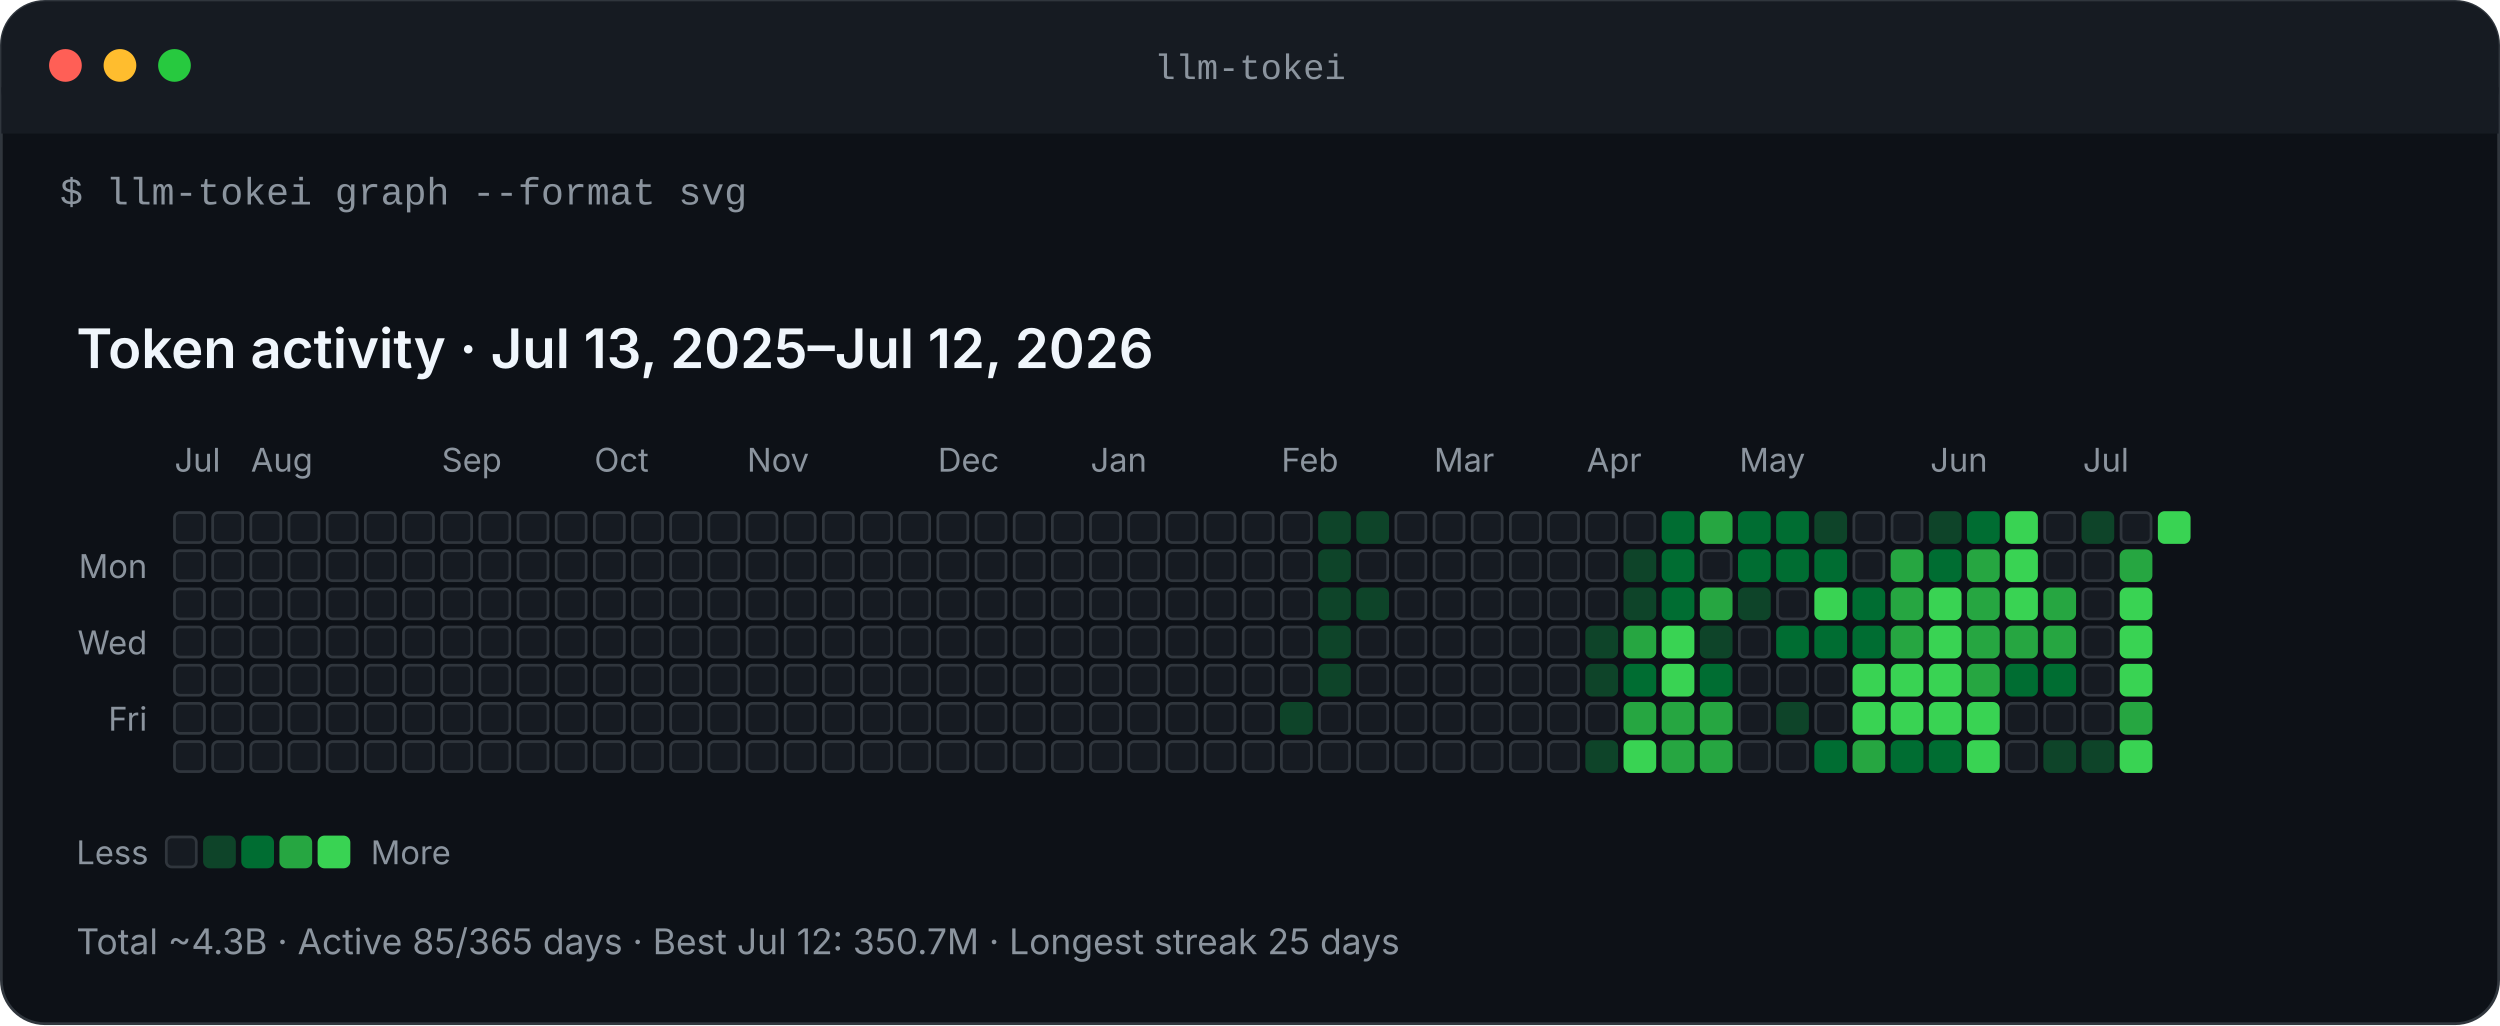
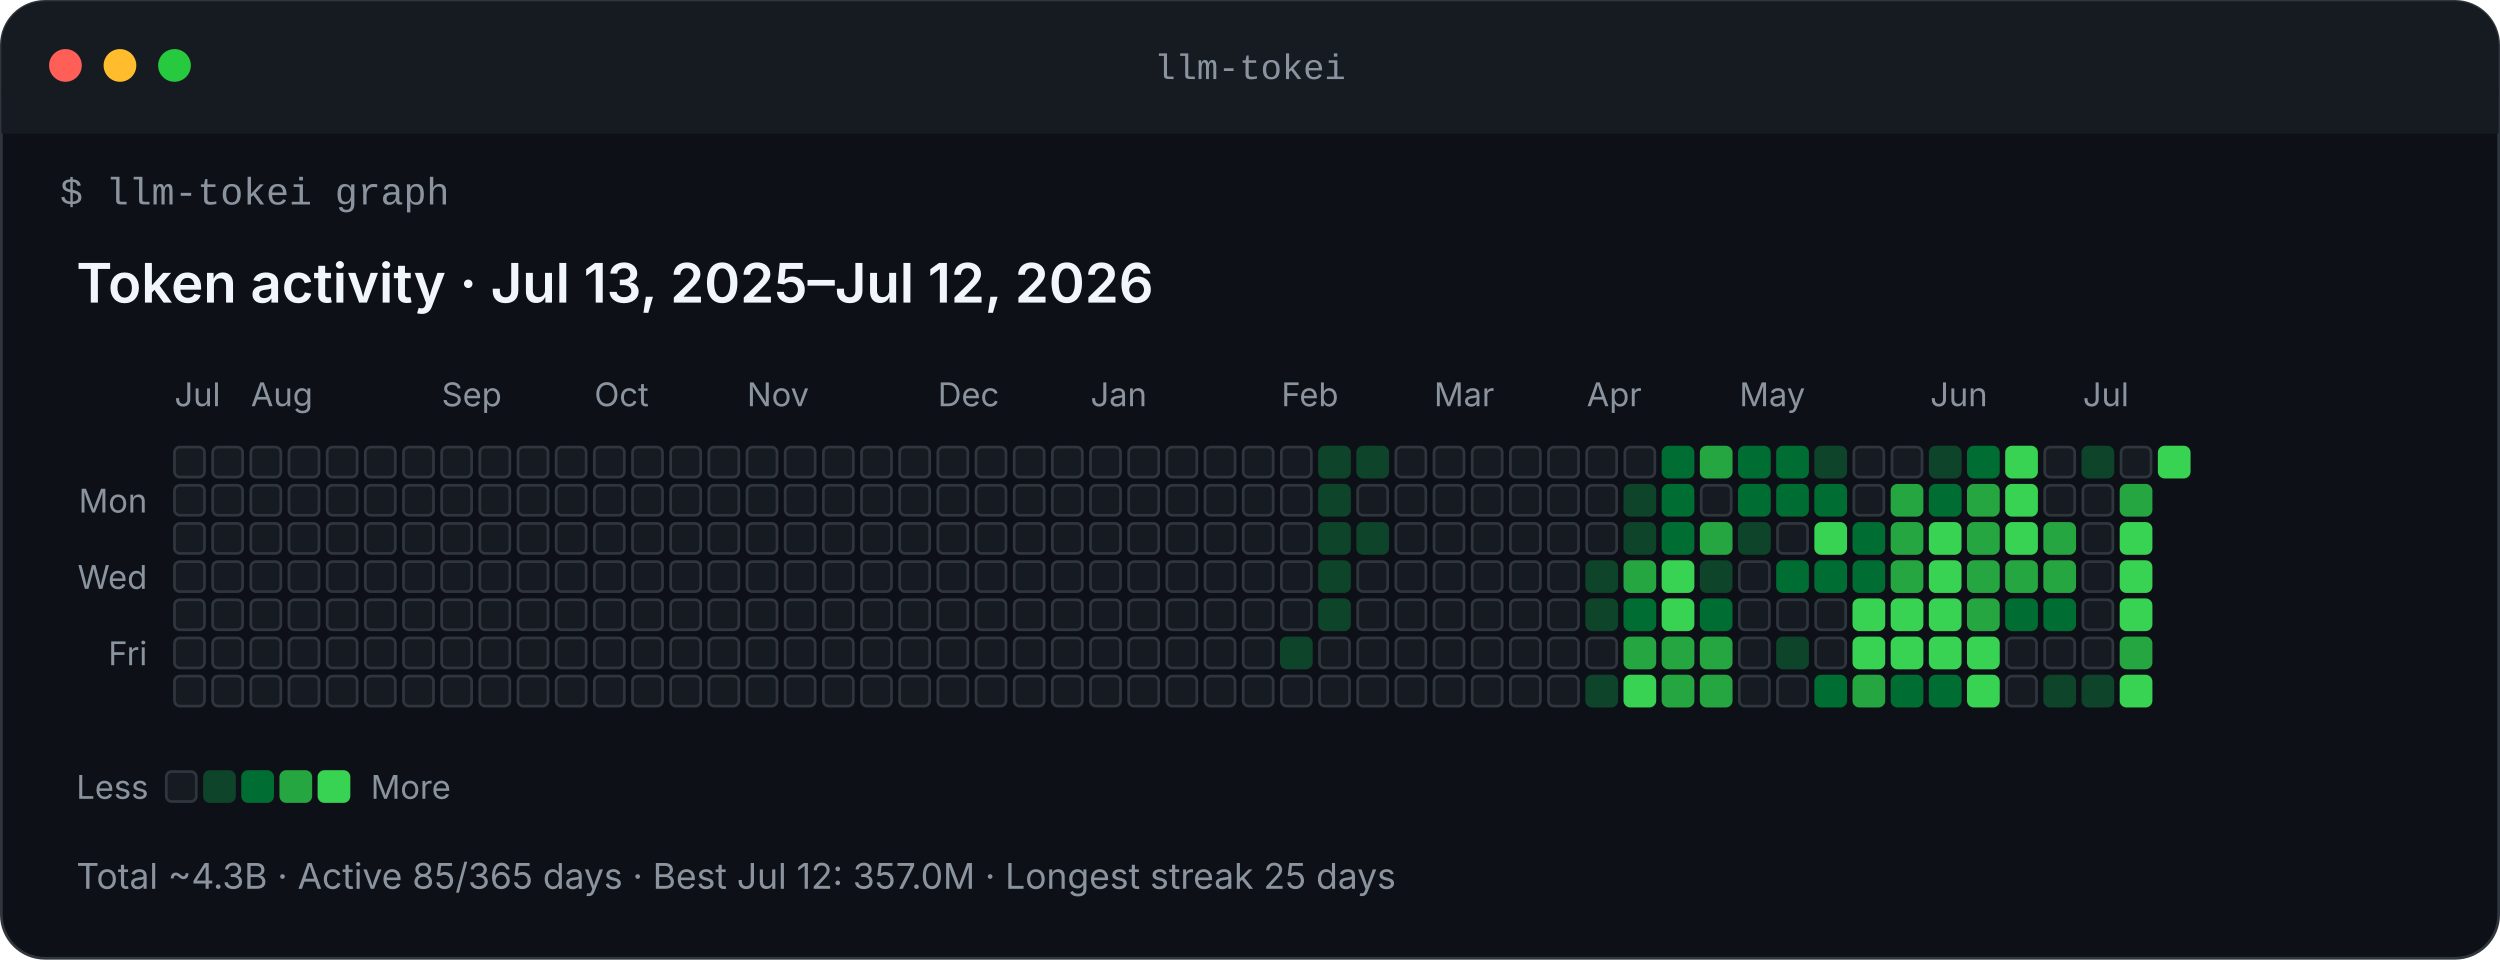
- <svg xmlns="http://www.w3.org/2000/svg" width="917" height="376" viewBox="0 0 917 376" role="img" aria-labelledby="title desc" data-chart="heatmap" data-resolution="day">
-   <rect x="0.5" y="0.5" width="916" height="375" rx="16" fill="#0d1117" stroke="#30363d" />
+ <svg xmlns="http://www.w3.org/2000/svg" width="917" height="352" viewBox="0 0 917 352" role="img" aria-labelledby="title desc" data-chart="heatmap" data-resolution="day">
+   <rect x="0.5" y="0.5" width="916" height="351" rx="16" fill="#0d1117" stroke="#30363d" />
  <rect x="0.5" y="0.5" width="916" height="48" rx="16" fill="#161b22" />
  <rect x="0.5" y="32" width="916" height="17" fill="#161b22" />
  <circle cx="24" cy="24" r="6" fill="#ff5f56" />
  <circle cx="44" cy="24" r="6" fill="#ffbd2e" />
  <circle cx="64" cy="24" r="6" fill="#27c93f" />
  <text x="458.5" y="29.0" fill="#8b949e" font-family="ui-monospace, SFMono-Regular, Menlo, Consolas, 'Liberation Mono', monospace" font-size="13" text-anchor="middle">llm-tokei</text>
-   <text x="22.0" y="75.0" fill="#8b949e" font-family="ui-monospace, SFMono-Regular, Menlo, Consolas, 'Liberation Mono', monospace" font-size="14" text-anchor="start">$ llm-tokei graph --format svg</text>
-   <g transform="translate(0 96)">
+   <text x="22.0" y="75.0" fill="#8b949e" font-family="ui-monospace, SFMono-Regular, Menlo, Consolas, 'Liberation Mono', monospace" font-size="14" text-anchor="start">$ llm-tokei graph</text>
+   <g transform="translate(0 72)">
    <text x="28.0" y="39.0" fill="#f0f6fc" font-family="-apple-system, BlinkMacSystemFont, 'Segoe UI', sans-serif" font-size="20" text-anchor="start" font-weight="600">Token activity · Jul 13, 2025–Jul 12, 2026</text>
    <text x="64.0" y="77.0" fill="#8b949e" font-family="-apple-system, BlinkMacSystemFont, 'Segoe UI', sans-serif" font-size="12" text-anchor="start">Jul</text>
    <text x="92.0" y="77.0" fill="#8b949e" font-family="-apple-system, BlinkMacSystemFont, 'Segoe UI', sans-serif" font-size="12" text-anchor="start">Aug</text>
    <text x="162.0" y="77.0" fill="#8b949e" font-family="-apple-system, BlinkMacSystemFont, 'Segoe UI', sans-serif" font-size="12" text-anchor="start">Sep</text>
    <text x="218.0" y="77.0" fill="#8b949e" font-family="-apple-system, BlinkMacSystemFont, 'Segoe UI', sans-serif" font-size="12" text-anchor="start">Oct</text>
    <text x="274.0" y="77.0" fill="#8b949e" font-family="-apple-system, BlinkMacSystemFont, 'Segoe UI', sans-serif" font-size="12" text-anchor="start">Nov</text>
    <text x="344.0" y="77.0" fill="#8b949e" font-family="-apple-system, BlinkMacSystemFont, 'Segoe UI', sans-serif" font-size="12" text-anchor="start">Dec</text>
    <text x="400.0" y="77.0" fill="#8b949e" font-family="-apple-system, BlinkMacSystemFont, 'Segoe UI', sans-serif" font-size="12" text-anchor="start">Jan</text>
    <text x="470.0" y="77.0" fill="#8b949e" font-family="-apple-system, BlinkMacSystemFont, 'Segoe UI', sans-serif" font-size="12" text-anchor="start">Feb</text>
    <text x="526.0" y="77.0" fill="#8b949e" font-family="-apple-system, BlinkMacSystemFont, 'Segoe UI', sans-serif" font-size="12" text-anchor="start">Mar</text>
    <text x="582.0" y="77.0" fill="#8b949e" font-family="-apple-system, BlinkMacSystemFont, 'Segoe UI', sans-serif" font-size="12" text-anchor="start">Apr</text>
    <text x="638.0" y="77.0" fill="#8b949e" font-family="-apple-system, BlinkMacSystemFont, 'Segoe UI', sans-serif" font-size="12" text-anchor="start">May</text>
    <text x="708.0" y="77.0" fill="#8b949e" font-family="-apple-system, BlinkMacSystemFont, 'Segoe UI', sans-serif" font-size="12" text-anchor="start">Jun</text>
    <text x="764.0" y="77.0" fill="#8b949e" font-family="-apple-system, BlinkMacSystemFont, 'Segoe UI', sans-serif" font-size="12" text-anchor="start">Jul</text>
    <text x="54.0" y="116.0" fill="#8b949e" font-family="-apple-system, BlinkMacSystemFont, 'Segoe UI', sans-serif" font-size="12" text-anchor="end">Mon</text>
    <text x="54.0" y="144.0" fill="#8b949e" font-family="-apple-system, BlinkMacSystemFont, 'Segoe UI', sans-serif" font-size="12" text-anchor="end">Wed</text>
    <text x="54.0" y="172.0" fill="#8b949e" font-family="-apple-system, BlinkMacSystemFont, 'Segoe UI', sans-serif" font-size="12" text-anchor="end">Fri</text>
    <rect class="activity-cell" x="64.0" y="92.0" width="11.0" height="11.0" rx="2" fill="#161b22" stroke="#30363d" />
    <rect class="activity-cell" x="64.0" y="106.0" width="11.0" height="11.0" rx="2" fill="#161b22" stroke="#30363d" />
    <rect class="activity-cell" x="64.0" y="120.0" width="11.0" height="11.0" rx="2" fill="#161b22" stroke="#30363d" />
    <rect class="activity-cell" x="64.0" y="134.0" width="11.0" height="11.0" rx="2" fill="#161b22" stroke="#30363d" />
    <rect class="activity-cell" x="64.0" y="148.0" width="11.0" height="11.0" rx="2" fill="#161b22" stroke="#30363d" />
    <rect class="activity-cell" x="64.0" y="162.0" width="11.0" height="11.0" rx="2" fill="#161b22" stroke="#30363d" />
    <rect class="activity-cell" x="64.0" y="176.0" width="11.0" height="11.0" rx="2" fill="#161b22" stroke="#30363d" />
    <rect class="activity-cell" x="78.0" y="92.0" width="11.0" height="11.0" rx="2" fill="#161b22" stroke="#30363d" />
    <rect class="activity-cell" x="78.0" y="106.0" width="11.0" height="11.0" rx="2" fill="#161b22" stroke="#30363d" />
    <rect class="activity-cell" x="78.0" y="120.0" width="11.0" height="11.0" rx="2" fill="#161b22" stroke="#30363d" />
    <rect class="activity-cell" x="78.0" y="134.0" width="11.0" height="11.0" rx="2" fill="#161b22" stroke="#30363d" />
    <rect class="activity-cell" x="78.0" y="148.0" width="11.0" height="11.0" rx="2" fill="#161b22" stroke="#30363d" />
    <rect class="activity-cell" x="78.0" y="162.0" width="11.0" height="11.0" rx="2" fill="#161b22" stroke="#30363d" />
    <rect class="activity-cell" x="78.0" y="176.0" width="11.0" height="11.0" rx="2" fill="#161b22" stroke="#30363d" />
    <rect class="activity-cell" x="92.0" y="92.0" width="11.0" height="11.0" rx="2" fill="#161b22" stroke="#30363d" />
    <rect class="activity-cell" x="92.0" y="106.0" width="11.0" height="11.0" rx="2" fill="#161b22" stroke="#30363d" />
    <rect class="activity-cell" x="92.0" y="120.0" width="11.0" height="11.0" rx="2" fill="#161b22" stroke="#30363d" />
    <rect class="activity-cell" x="92.0" y="134.0" width="11.0" height="11.0" rx="2" fill="#161b22" stroke="#30363d" />
    <rect class="activity-cell" x="92.0" y="148.0" width="11.0" height="11.0" rx="2" fill="#161b22" stroke="#30363d" />
    <rect class="activity-cell" x="92.0" y="162.0" width="11.0" height="11.0" rx="2" fill="#161b22" stroke="#30363d" />
    <rect class="activity-cell" x="92.0" y="176.0" width="11.0" height="11.0" rx="2" fill="#161b22" stroke="#30363d" />
    <rect class="activity-cell" x="106.0" y="92.0" width="11.0" height="11.0" rx="2" fill="#161b22" stroke="#30363d" />
    <rect class="activity-cell" x="106.0" y="106.0" width="11.0" height="11.0" rx="2" fill="#161b22" stroke="#30363d" />
    <rect class="activity-cell" x="106.0" y="120.0" width="11.0" height="11.0" rx="2" fill="#161b22" stroke="#30363d" />
    <rect class="activity-cell" x="106.0" y="134.0" width="11.0" height="11.0" rx="2" fill="#161b22" stroke="#30363d" />
    <rect class="activity-cell" x="106.0" y="148.0" width="11.0" height="11.0" rx="2" fill="#161b22" stroke="#30363d" />
    <rect class="activity-cell" x="106.0" y="162.0" width="11.0" height="11.0" rx="2" fill="#161b22" stroke="#30363d" />
    <rect class="activity-cell" x="106.0" y="176.0" width="11.0" height="11.0" rx="2" fill="#161b22" stroke="#30363d" />
    <rect class="activity-cell" x="120.0" y="92.0" width="11.0" height="11.0" rx="2" fill="#161b22" stroke="#30363d" />
    <rect class="activity-cell" x="120.0" y="106.0" width="11.0" height="11.0" rx="2" fill="#161b22" stroke="#30363d" />
    <rect class="activity-cell" x="120.0" y="120.0" width="11.0" height="11.0" rx="2" fill="#161b22" stroke="#30363d" />
    <rect class="activity-cell" x="120.0" y="134.0" width="11.0" height="11.0" rx="2" fill="#161b22" stroke="#30363d" />
    <rect class="activity-cell" x="120.0" y="148.0" width="11.0" height="11.0" rx="2" fill="#161b22" stroke="#30363d" />
    <rect class="activity-cell" x="120.0" y="162.0" width="11.0" height="11.0" rx="2" fill="#161b22" stroke="#30363d" />
    <rect class="activity-cell" x="120.0" y="176.0" width="11.0" height="11.0" rx="2" fill="#161b22" stroke="#30363d" />
    <rect class="activity-cell" x="134.0" y="92.0" width="11.0" height="11.0" rx="2" fill="#161b22" stroke="#30363d" />
    <rect class="activity-cell" x="134.0" y="106.0" width="11.0" height="11.0" rx="2" fill="#161b22" stroke="#30363d" />
    <rect class="activity-cell" x="134.0" y="120.0" width="11.0" height="11.0" rx="2" fill="#161b22" stroke="#30363d" />
    <rect class="activity-cell" x="134.0" y="134.0" width="11.0" height="11.0" rx="2" fill="#161b22" stroke="#30363d" />
    <rect class="activity-cell" x="134.0" y="148.0" width="11.0" height="11.0" rx="2" fill="#161b22" stroke="#30363d" />
    <rect class="activity-cell" x="134.0" y="162.0" width="11.0" height="11.0" rx="2" fill="#161b22" stroke="#30363d" />
    <rect class="activity-cell" x="134.0" y="176.0" width="11.0" height="11.0" rx="2" fill="#161b22" stroke="#30363d" />
    <rect class="activity-cell" x="148.0" y="92.0" width="11.0" height="11.0" rx="2" fill="#161b22" stroke="#30363d" />
    <rect class="activity-cell" x="148.0" y="106.0" width="11.0" height="11.0" rx="2" fill="#161b22" stroke="#30363d" />
    <rect class="activity-cell" x="148.0" y="120.0" width="11.0" height="11.0" rx="2" fill="#161b22" stroke="#30363d" />
    <rect class="activity-cell" x="148.0" y="134.0" width="11.0" height="11.0" rx="2" fill="#161b22" stroke="#30363d" />
    <rect class="activity-cell" x="148.0" y="148.0" width="11.0" height="11.0" rx="2" fill="#161b22" stroke="#30363d" />
    <rect class="activity-cell" x="148.0" y="162.0" width="11.0" height="11.0" rx="2" fill="#161b22" stroke="#30363d" />
    <rect class="activity-cell" x="148.0" y="176.0" width="11.0" height="11.0" rx="2" fill="#161b22" stroke="#30363d" />
    <rect class="activity-cell" x="162.0" y="92.0" width="11.0" height="11.0" rx="2" fill="#161b22" stroke="#30363d" />
    <rect class="activity-cell" x="162.0" y="106.0" width="11.0" height="11.0" rx="2" fill="#161b22" stroke="#30363d" />
    <rect class="activity-cell" x="162.0" y="120.0" width="11.0" height="11.0" rx="2" fill="#161b22" stroke="#30363d" />
    <rect class="activity-cell" x="162.0" y="134.0" width="11.0" height="11.0" rx="2" fill="#161b22" stroke="#30363d" />
    <rect class="activity-cell" x="162.0" y="148.0" width="11.0" height="11.0" rx="2" fill="#161b22" stroke="#30363d" />
    <rect class="activity-cell" x="162.0" y="162.0" width="11.0" height="11.0" rx="2" fill="#161b22" stroke="#30363d" />
    <rect class="activity-cell" x="162.0" y="176.0" width="11.0" height="11.0" rx="2" fill="#161b22" stroke="#30363d" />
    <rect class="activity-cell" x="176.0" y="92.0" width="11.0" height="11.0" rx="2" fill="#161b22" stroke="#30363d" />
    <rect class="activity-cell" x="176.0" y="106.0" width="11.0" height="11.0" rx="2" fill="#161b22" stroke="#30363d" />
    <rect class="activity-cell" x="176.0" y="120.0" width="11.0" height="11.0" rx="2" fill="#161b22" stroke="#30363d" />
    <rect class="activity-cell" x="176.0" y="134.0" width="11.0" height="11.0" rx="2" fill="#161b22" stroke="#30363d" />
    <rect class="activity-cell" x="176.0" y="148.0" width="11.0" height="11.0" rx="2" fill="#161b22" stroke="#30363d" />
    <rect class="activity-cell" x="176.0" y="162.0" width="11.0" height="11.0" rx="2" fill="#161b22" stroke="#30363d" />
    <rect class="activity-cell" x="176.0" y="176.0" width="11.0" height="11.0" rx="2" fill="#161b22" stroke="#30363d" />
    <rect class="activity-cell" x="190.0" y="92.0" width="11.0" height="11.0" rx="2" fill="#161b22" stroke="#30363d" />
    <rect class="activity-cell" x="190.0" y="106.0" width="11.0" height="11.0" rx="2" fill="#161b22" stroke="#30363d" />
    <rect class="activity-cell" x="190.0" y="120.0" width="11.0" height="11.0" rx="2" fill="#161b22" stroke="#30363d" />
    <rect class="activity-cell" x="190.0" y="134.0" width="11.0" height="11.0" rx="2" fill="#161b22" stroke="#30363d" />
    <rect class="activity-cell" x="190.0" y="148.0" width="11.0" height="11.0" rx="2" fill="#161b22" stroke="#30363d" />
    <rect class="activity-cell" x="190.0" y="162.0" width="11.0" height="11.0" rx="2" fill="#161b22" stroke="#30363d" />
    <rect class="activity-cell" x="190.0" y="176.0" width="11.0" height="11.0" rx="2" fill="#161b22" stroke="#30363d" />
    <rect class="activity-cell" x="204.0" y="92.0" width="11.0" height="11.0" rx="2" fill="#161b22" stroke="#30363d" />
    <rect class="activity-cell" x="204.0" y="106.0" width="11.0" height="11.0" rx="2" fill="#161b22" stroke="#30363d" />
    <rect class="activity-cell" x="204.0" y="120.0" width="11.0" height="11.0" rx="2" fill="#161b22" stroke="#30363d" />
    <rect class="activity-cell" x="204.0" y="134.0" width="11.0" height="11.0" rx="2" fill="#161b22" stroke="#30363d" />
    <rect class="activity-cell" x="204.0" y="148.0" width="11.0" height="11.0" rx="2" fill="#161b22" stroke="#30363d" />
    <rect class="activity-cell" x="204.0" y="162.0" width="11.0" height="11.0" rx="2" fill="#161b22" stroke="#30363d" />
    <rect class="activity-cell" x="204.0" y="176.0" width="11.0" height="11.0" rx="2" fill="#161b22" stroke="#30363d" />
    <rect class="activity-cell" x="218.0" y="92.0" width="11.0" height="11.0" rx="2" fill="#161b22" stroke="#30363d" />
    <rect class="activity-cell" x="218.0" y="106.0" width="11.0" height="11.0" rx="2" fill="#161b22" stroke="#30363d" />
    <rect class="activity-cell" x="218.0" y="120.0" width="11.0" height="11.0" rx="2" fill="#161b22" stroke="#30363d" />
    <rect class="activity-cell" x="218.0" y="134.0" width="11.0" height="11.0" rx="2" fill="#161b22" stroke="#30363d" />
    <rect class="activity-cell" x="218.0" y="148.0" width="11.0" height="11.0" rx="2" fill="#161b22" stroke="#30363d" />
    <rect class="activity-cell" x="218.0" y="162.0" width="11.0" height="11.0" rx="2" fill="#161b22" stroke="#30363d" />
    <rect class="activity-cell" x="218.0" y="176.0" width="11.0" height="11.0" rx="2" fill="#161b22" stroke="#30363d" />
    <rect class="activity-cell" x="232.0" y="92.0" width="11.0" height="11.0" rx="2" fill="#161b22" stroke="#30363d" />
    <rect class="activity-cell" x="232.0" y="106.0" width="11.0" height="11.0" rx="2" fill="#161b22" stroke="#30363d" />
    <rect class="activity-cell" x="232.0" y="120.0" width="11.0" height="11.0" rx="2" fill="#161b22" stroke="#30363d" />
    <rect class="activity-cell" x="232.0" y="134.0" width="11.0" height="11.0" rx="2" fill="#161b22" stroke="#30363d" />
    <rect class="activity-cell" x="232.0" y="148.0" width="11.0" height="11.0" rx="2" fill="#161b22" stroke="#30363d" />
    <rect class="activity-cell" x="232.0" y="162.0" width="11.0" height="11.0" rx="2" fill="#161b22" stroke="#30363d" />
    <rect class="activity-cell" x="232.0" y="176.0" width="11.0" height="11.0" rx="2" fill="#161b22" stroke="#30363d" />
    <rect class="activity-cell" x="246.0" y="92.0" width="11.0" height="11.0" rx="2" fill="#161b22" stroke="#30363d" />
    <rect class="activity-cell" x="246.0" y="106.0" width="11.0" height="11.0" rx="2" fill="#161b22" stroke="#30363d" />
    <rect class="activity-cell" x="246.0" y="120.0" width="11.0" height="11.0" rx="2" fill="#161b22" stroke="#30363d" />
    <rect class="activity-cell" x="246.0" y="134.0" width="11.0" height="11.0" rx="2" fill="#161b22" stroke="#30363d" />
    <rect class="activity-cell" x="246.0" y="148.0" width="11.0" height="11.0" rx="2" fill="#161b22" stroke="#30363d" />
    <rect class="activity-cell" x="246.0" y="162.0" width="11.0" height="11.0" rx="2" fill="#161b22" stroke="#30363d" />
    <rect class="activity-cell" x="246.0" y="176.0" width="11.0" height="11.0" rx="2" fill="#161b22" stroke="#30363d" />
    <rect class="activity-cell" x="260.0" y="92.0" width="11.0" height="11.0" rx="2" fill="#161b22" stroke="#30363d" />
    <rect class="activity-cell" x="260.0" y="106.0" width="11.0" height="11.0" rx="2" fill="#161b22" stroke="#30363d" />
    <rect class="activity-cell" x="260.0" y="120.0" width="11.0" height="11.0" rx="2" fill="#161b22" stroke="#30363d" />
    <rect class="activity-cell" x="260.0" y="134.0" width="11.0" height="11.0" rx="2" fill="#161b22" stroke="#30363d" />
    <rect class="activity-cell" x="260.0" y="148.0" width="11.0" height="11.0" rx="2" fill="#161b22" stroke="#30363d" />
    <rect class="activity-cell" x="260.0" y="162.0" width="11.0" height="11.0" rx="2" fill="#161b22" stroke="#30363d" />
    <rect class="activity-cell" x="260.0" y="176.0" width="11.0" height="11.0" rx="2" fill="#161b22" stroke="#30363d" />
    <rect class="activity-cell" x="274.0" y="92.0" width="11.0" height="11.0" rx="2" fill="#161b22" stroke="#30363d" />
    <rect class="activity-cell" x="274.0" y="106.0" width="11.0" height="11.0" rx="2" fill="#161b22" stroke="#30363d" />
    <rect class="activity-cell" x="274.0" y="120.0" width="11.0" height="11.0" rx="2" fill="#161b22" stroke="#30363d" />
    <rect class="activity-cell" x="274.0" y="134.0" width="11.0" height="11.0" rx="2" fill="#161b22" stroke="#30363d" />
    <rect class="activity-cell" x="274.0" y="148.0" width="11.0" height="11.0" rx="2" fill="#161b22" stroke="#30363d" />
    <rect class="activity-cell" x="274.0" y="162.0" width="11.0" height="11.0" rx="2" fill="#161b22" stroke="#30363d" />
    <rect class="activity-cell" x="274.0" y="176.0" width="11.0" height="11.0" rx="2" fill="#161b22" stroke="#30363d" />
    <rect class="activity-cell" x="288.0" y="92.0" width="11.0" height="11.0" rx="2" fill="#161b22" stroke="#30363d" />
    <rect class="activity-cell" x="288.0" y="106.0" width="11.0" height="11.0" rx="2" fill="#161b22" stroke="#30363d" />
    <rect class="activity-cell" x="288.0" y="120.0" width="11.0" height="11.0" rx="2" fill="#161b22" stroke="#30363d" />
    <rect class="activity-cell" x="288.0" y="134.0" width="11.0" height="11.0" rx="2" fill="#161b22" stroke="#30363d" />
    <rect class="activity-cell" x="288.0" y="148.0" width="11.0" height="11.0" rx="2" fill="#161b22" stroke="#30363d" />
    <rect class="activity-cell" x="288.0" y="162.0" width="11.0" height="11.0" rx="2" fill="#161b22" stroke="#30363d" />
    <rect class="activity-cell" x="288.0" y="176.0" width="11.0" height="11.0" rx="2" fill="#161b22" stroke="#30363d" />
    <rect class="activity-cell" x="302.0" y="92.0" width="11.0" height="11.0" rx="2" fill="#161b22" stroke="#30363d" />
    <rect class="activity-cell" x="302.0" y="106.0" width="11.0" height="11.0" rx="2" fill="#161b22" stroke="#30363d" />
    <rect class="activity-cell" x="302.0" y="120.0" width="11.0" height="11.0" rx="2" fill="#161b22" stroke="#30363d" />
    <rect class="activity-cell" x="302.0" y="134.0" width="11.0" height="11.0" rx="2" fill="#161b22" stroke="#30363d" />
    <rect class="activity-cell" x="302.0" y="148.0" width="11.0" height="11.0" rx="2" fill="#161b22" stroke="#30363d" />
    <rect class="activity-cell" x="302.0" y="162.0" width="11.0" height="11.0" rx="2" fill="#161b22" stroke="#30363d" />
    <rect class="activity-cell" x="302.0" y="176.0" width="11.0" height="11.0" rx="2" fill="#161b22" stroke="#30363d" />
    <rect class="activity-cell" x="316.0" y="92.0" width="11.0" height="11.0" rx="2" fill="#161b22" stroke="#30363d" />
    <rect class="activity-cell" x="316.0" y="106.0" width="11.0" height="11.0" rx="2" fill="#161b22" stroke="#30363d" />
    <rect class="activity-cell" x="316.0" y="120.0" width="11.0" height="11.0" rx="2" fill="#161b22" stroke="#30363d" />
    <rect class="activity-cell" x="316.0" y="134.0" width="11.0" height="11.0" rx="2" fill="#161b22" stroke="#30363d" />
    <rect class="activity-cell" x="316.0" y="148.0" width="11.0" height="11.0" rx="2" fill="#161b22" stroke="#30363d" />
    <rect class="activity-cell" x="316.0" y="162.0" width="11.0" height="11.0" rx="2" fill="#161b22" stroke="#30363d" />
    <rect class="activity-cell" x="316.0" y="176.0" width="11.0" height="11.0" rx="2" fill="#161b22" stroke="#30363d" />
    <rect class="activity-cell" x="330.0" y="92.0" width="11.0" height="11.0" rx="2" fill="#161b22" stroke="#30363d" />
    <rect class="activity-cell" x="330.0" y="106.0" width="11.0" height="11.0" rx="2" fill="#161b22" stroke="#30363d" />
    <rect class="activity-cell" x="330.0" y="120.0" width="11.0" height="11.0" rx="2" fill="#161b22" stroke="#30363d" />
    <rect class="activity-cell" x="330.0" y="134.0" width="11.0" height="11.0" rx="2" fill="#161b22" stroke="#30363d" />
    <rect class="activity-cell" x="330.0" y="148.0" width="11.0" height="11.0" rx="2" fill="#161b22" stroke="#30363d" />
    <rect class="activity-cell" x="330.0" y="162.0" width="11.0" height="11.0" rx="2" fill="#161b22" stroke="#30363d" />
    <rect class="activity-cell" x="330.0" y="176.0" width="11.0" height="11.0" rx="2" fill="#161b22" stroke="#30363d" />
    <rect class="activity-cell" x="344.0" y="92.0" width="11.0" height="11.0" rx="2" fill="#161b22" stroke="#30363d" />
    <rect class="activity-cell" x="344.0" y="106.0" width="11.0" height="11.0" rx="2" fill="#161b22" stroke="#30363d" />
    <rect class="activity-cell" x="344.0" y="120.0" width="11.0" height="11.0" rx="2" fill="#161b22" stroke="#30363d" />
    <rect class="activity-cell" x="344.0" y="134.0" width="11.0" height="11.0" rx="2" fill="#161b22" stroke="#30363d" />
    <rect class="activity-cell" x="344.0" y="148.0" width="11.0" height="11.0" rx="2" fill="#161b22" stroke="#30363d" />
    <rect class="activity-cell" x="344.0" y="162.0" width="11.0" height="11.0" rx="2" fill="#161b22" stroke="#30363d" />
    <rect class="activity-cell" x="344.0" y="176.0" width="11.0" height="11.0" rx="2" fill="#161b22" stroke="#30363d" />
    <rect class="activity-cell" x="358.0" y="92.0" width="11.0" height="11.0" rx="2" fill="#161b22" stroke="#30363d" />
    <rect class="activity-cell" x="358.0" y="106.0" width="11.0" height="11.0" rx="2" fill="#161b22" stroke="#30363d" />
    <rect class="activity-cell" x="358.0" y="120.0" width="11.0" height="11.0" rx="2" fill="#161b22" stroke="#30363d" />
    <rect class="activity-cell" x="358.0" y="134.0" width="11.0" height="11.0" rx="2" fill="#161b22" stroke="#30363d" />
    <rect class="activity-cell" x="358.0" y="148.0" width="11.0" height="11.0" rx="2" fill="#161b22" stroke="#30363d" />
    <rect class="activity-cell" x="358.0" y="162.0" width="11.0" height="11.0" rx="2" fill="#161b22" stroke="#30363d" />
    <rect class="activity-cell" x="358.0" y="176.0" width="11.0" height="11.0" rx="2" fill="#161b22" stroke="#30363d" />
    <rect class="activity-cell" x="372.0" y="92.0" width="11.0" height="11.0" rx="2" fill="#161b22" stroke="#30363d" />
    <rect class="activity-cell" x="372.0" y="106.0" width="11.0" height="11.0" rx="2" fill="#161b22" stroke="#30363d" />
    <rect class="activity-cell" x="372.0" y="120.0" width="11.0" height="11.0" rx="2" fill="#161b22" stroke="#30363d" />
    <rect class="activity-cell" x="372.0" y="134.0" width="11.0" height="11.0" rx="2" fill="#161b22" stroke="#30363d" />
    <rect class="activity-cell" x="372.0" y="148.0" width="11.0" height="11.0" rx="2" fill="#161b22" stroke="#30363d" />
    <rect class="activity-cell" x="372.0" y="162.0" width="11.0" height="11.0" rx="2" fill="#161b22" stroke="#30363d" />
    <rect class="activity-cell" x="372.0" y="176.0" width="11.0" height="11.0" rx="2" fill="#161b22" stroke="#30363d" />
    <rect class="activity-cell" x="386.0" y="92.0" width="11.0" height="11.0" rx="2" fill="#161b22" stroke="#30363d" />
    <rect class="activity-cell" x="386.0" y="106.0" width="11.0" height="11.0" rx="2" fill="#161b22" stroke="#30363d" />
    <rect class="activity-cell" x="386.0" y="120.0" width="11.0" height="11.0" rx="2" fill="#161b22" stroke="#30363d" />
    <rect class="activity-cell" x="386.0" y="134.0" width="11.0" height="11.0" rx="2" fill="#161b22" stroke="#30363d" />
    <rect class="activity-cell" x="386.0" y="148.0" width="11.0" height="11.0" rx="2" fill="#161b22" stroke="#30363d" />
    <rect class="activity-cell" x="386.0" y="162.0" width="11.0" height="11.0" rx="2" fill="#161b22" stroke="#30363d" />
    <rect class="activity-cell" x="386.0" y="176.0" width="11.0" height="11.0" rx="2" fill="#161b22" stroke="#30363d" />
    <rect class="activity-cell" x="400.0" y="92.0" width="11.0" height="11.0" rx="2" fill="#161b22" stroke="#30363d" />
    <rect class="activity-cell" x="400.0" y="106.0" width="11.0" height="11.0" rx="2" fill="#161b22" stroke="#30363d" />
    <rect class="activity-cell" x="400.0" y="120.0" width="11.0" height="11.0" rx="2" fill="#161b22" stroke="#30363d" />
    <rect class="activity-cell" x="400.0" y="134.0" width="11.0" height="11.0" rx="2" fill="#161b22" stroke="#30363d" />
    <rect class="activity-cell" x="400.0" y="148.0" width="11.0" height="11.0" rx="2" fill="#161b22" stroke="#30363d" />
    <rect class="activity-cell" x="400.0" y="162.0" width="11.0" height="11.0" rx="2" fill="#161b22" stroke="#30363d" />
    <rect class="activity-cell" x="400.0" y="176.0" width="11.0" height="11.0" rx="2" fill="#161b22" stroke="#30363d" />
    <rect class="activity-cell" x="414.0" y="92.0" width="11.0" height="11.0" rx="2" fill="#161b22" stroke="#30363d" />
    <rect class="activity-cell" x="414.0" y="106.0" width="11.0" height="11.0" rx="2" fill="#161b22" stroke="#30363d" />
    <rect class="activity-cell" x="414.0" y="120.0" width="11.0" height="11.0" rx="2" fill="#161b22" stroke="#30363d" />
    <rect class="activity-cell" x="414.0" y="134.0" width="11.0" height="11.0" rx="2" fill="#161b22" stroke="#30363d" />
    <rect class="activity-cell" x="414.0" y="148.0" width="11.0" height="11.0" rx="2" fill="#161b22" stroke="#30363d" />
    <rect class="activity-cell" x="414.0" y="162.0" width="11.0" height="11.0" rx="2" fill="#161b22" stroke="#30363d" />
    <rect class="activity-cell" x="414.0" y="176.0" width="11.0" height="11.0" rx="2" fill="#161b22" stroke="#30363d" />
    <rect class="activity-cell" x="428.0" y="92.0" width="11.0" height="11.0" rx="2" fill="#161b22" stroke="#30363d" />
    <rect class="activity-cell" x="428.0" y="106.0" width="11.0" height="11.0" rx="2" fill="#161b22" stroke="#30363d" />
    <rect class="activity-cell" x="428.0" y="120.0" width="11.0" height="11.0" rx="2" fill="#161b22" stroke="#30363d" />
    <rect class="activity-cell" x="428.0" y="134.0" width="11.0" height="11.0" rx="2" fill="#161b22" stroke="#30363d" />
    <rect class="activity-cell" x="428.0" y="148.0" width="11.0" height="11.0" rx="2" fill="#161b22" stroke="#30363d" />
    <rect class="activity-cell" x="428.0" y="162.0" width="11.0" height="11.0" rx="2" fill="#161b22" stroke="#30363d" />
    <rect class="activity-cell" x="428.0" y="176.0" width="11.0" height="11.0" rx="2" fill="#161b22" stroke="#30363d" />
    <rect class="activity-cell" x="442.0" y="92.0" width="11.0" height="11.0" rx="2" fill="#161b22" stroke="#30363d" />
    <rect class="activity-cell" x="442.0" y="106.0" width="11.0" height="11.0" rx="2" fill="#161b22" stroke="#30363d" />
    <rect class="activity-cell" x="442.0" y="120.0" width="11.0" height="11.0" rx="2" fill="#161b22" stroke="#30363d" />
    <rect class="activity-cell" x="442.0" y="134.0" width="11.0" height="11.0" rx="2" fill="#161b22" stroke="#30363d" />
    <rect class="activity-cell" x="442.0" y="148.0" width="11.0" height="11.0" rx="2" fill="#161b22" stroke="#30363d" />
    <rect class="activity-cell" x="442.0" y="162.0" width="11.0" height="11.0" rx="2" fill="#161b22" stroke="#30363d" />
    <rect class="activity-cell" x="442.0" y="176.0" width="11.0" height="11.0" rx="2" fill="#161b22" stroke="#30363d" />
    <rect class="activity-cell" x="456.0" y="92.0" width="11.0" height="11.0" rx="2" fill="#161b22" stroke="#30363d" />
    <rect class="activity-cell" x="456.0" y="106.0" width="11.0" height="11.0" rx="2" fill="#161b22" stroke="#30363d" />
    <rect class="activity-cell" x="456.0" y="120.0" width="11.0" height="11.0" rx="2" fill="#161b22" stroke="#30363d" />
    <rect class="activity-cell" x="456.0" y="134.0" width="11.0" height="11.0" rx="2" fill="#161b22" stroke="#30363d" />
    <rect class="activity-cell" x="456.0" y="148.0" width="11.0" height="11.0" rx="2" fill="#161b22" stroke="#30363d" />
    <rect class="activity-cell" x="456.0" y="162.0" width="11.0" height="11.0" rx="2" fill="#161b22" stroke="#30363d" />
    <rect class="activity-cell" x="456.0" y="176.0" width="11.0" height="11.0" rx="2" fill="#161b22" stroke="#30363d" />
    <rect class="activity-cell" x="470.0" y="92.0" width="11.0" height="11.0" rx="2" fill="#161b22" stroke="#30363d" />
    <rect class="activity-cell" x="470.0" y="106.0" width="11.0" height="11.0" rx="2" fill="#161b22" stroke="#30363d" />
    <rect class="activity-cell" x="470.0" y="120.0" width="11.0" height="11.0" rx="2" fill="#161b22" stroke="#30363d" />
    <rect class="activity-cell" x="470.0" y="134.0" width="11.0" height="11.0" rx="2" fill="#161b22" stroke="#30363d" />
    <rect class="activity-cell" x="470.0" y="148.0" width="11.0" height="11.0" rx="2" fill="#161b22" stroke="#30363d" />
    <rect class="activity-cell" x="470.0" y="162.0" width="11.0" height="11.0" rx="2" fill="#0e4429" stroke="#0e4429" />
    <rect class="activity-cell" x="470.0" y="176.0" width="11.0" height="11.0" rx="2" fill="#161b22" stroke="#30363d" />
    <rect class="activity-cell" x="484.0" y="92.0" width="11.0" height="11.0" rx="2" fill="#0e4429" stroke="#0e4429" />
    <rect class="activity-cell" x="484.0" y="106.0" width="11.0" height="11.0" rx="2" fill="#0e4429" stroke="#0e4429" />
    <rect class="activity-cell" x="484.0" y="120.0" width="11.0" height="11.0" rx="2" fill="#0e4429" stroke="#0e4429" />
    <rect class="activity-cell" x="484.0" y="134.0" width="11.0" height="11.0" rx="2" fill="#0e4429" stroke="#0e4429" />
    <rect class="activity-cell" x="484.0" y="148.0" width="11.0" height="11.0" rx="2" fill="#0e4429" stroke="#0e4429" />
    <rect class="activity-cell" x="484.0" y="162.0" width="11.0" height="11.0" rx="2" fill="#161b22" stroke="#30363d" />
    <rect class="activity-cell" x="484.0" y="176.0" width="11.0" height="11.0" rx="2" fill="#161b22" stroke="#30363d" />
    <rect class="activity-cell" x="498.0" y="92.0" width="11.0" height="11.0" rx="2" fill="#0e4429" stroke="#0e4429" />
    <rect class="activity-cell" x="498.0" y="106.0" width="11.0" height="11.0" rx="2" fill="#161b22" stroke="#30363d" />
    <rect class="activity-cell" x="498.0" y="120.0" width="11.0" height="11.0" rx="2" fill="#0e4429" stroke="#0e4429" />
    <rect class="activity-cell" x="498.0" y="134.0" width="11.0" height="11.0" rx="2" fill="#161b22" stroke="#30363d" />
    <rect class="activity-cell" x="498.0" y="148.0" width="11.0" height="11.0" rx="2" fill="#161b22" stroke="#30363d" />
    <rect class="activity-cell" x="498.0" y="162.0" width="11.0" height="11.0" rx="2" fill="#161b22" stroke="#30363d" />
    <rect class="activity-cell" x="498.0" y="176.0" width="11.0" height="11.0" rx="2" fill="#161b22" stroke="#30363d" />
    <rect class="activity-cell" x="512.0" y="92.0" width="11.0" height="11.0" rx="2" fill="#161b22" stroke="#30363d" />
    <rect class="activity-cell" x="512.0" y="106.0" width="11.0" height="11.0" rx="2" fill="#161b22" stroke="#30363d" />
    <rect class="activity-cell" x="512.0" y="120.0" width="11.0" height="11.0" rx="2" fill="#161b22" stroke="#30363d" />
    <rect class="activity-cell" x="512.0" y="134.0" width="11.0" height="11.0" rx="2" fill="#161b22" stroke="#30363d" />
    <rect class="activity-cell" x="512.0" y="148.0" width="11.0" height="11.0" rx="2" fill="#161b22" stroke="#30363d" />
    <rect class="activity-cell" x="512.0" y="162.0" width="11.0" height="11.0" rx="2" fill="#161b22" stroke="#30363d" />
    <rect class="activity-cell" x="512.0" y="176.0" width="11.0" height="11.0" rx="2" fill="#161b22" stroke="#30363d" />
    <rect class="activity-cell" x="526.0" y="92.0" width="11.0" height="11.0" rx="2" fill="#161b22" stroke="#30363d" />
    <rect class="activity-cell" x="526.0" y="106.0" width="11.0" height="11.0" rx="2" fill="#161b22" stroke="#30363d" />
    <rect class="activity-cell" x="526.0" y="120.0" width="11.0" height="11.0" rx="2" fill="#161b22" stroke="#30363d" />
    <rect class="activity-cell" x="526.0" y="134.0" width="11.0" height="11.0" rx="2" fill="#161b22" stroke="#30363d" />
    <rect class="activity-cell" x="526.0" y="148.0" width="11.0" height="11.0" rx="2" fill="#161b22" stroke="#30363d" />
    <rect class="activity-cell" x="526.0" y="162.0" width="11.0" height="11.0" rx="2" fill="#161b22" stroke="#30363d" />
    <rect class="activity-cell" x="526.0" y="176.0" width="11.0" height="11.0" rx="2" fill="#161b22" stroke="#30363d" />
    <rect class="activity-cell" x="540.0" y="92.0" width="11.0" height="11.0" rx="2" fill="#161b22" stroke="#30363d" />
    <rect class="activity-cell" x="540.0" y="106.0" width="11.0" height="11.0" rx="2" fill="#161b22" stroke="#30363d" />
    <rect class="activity-cell" x="540.0" y="120.0" width="11.0" height="11.0" rx="2" fill="#161b22" stroke="#30363d" />
    <rect class="activity-cell" x="540.0" y="134.0" width="11.0" height="11.0" rx="2" fill="#161b22" stroke="#30363d" />
    <rect class="activity-cell" x="540.0" y="148.0" width="11.0" height="11.0" rx="2" fill="#161b22" stroke="#30363d" />
    <rect class="activity-cell" x="540.0" y="162.0" width="11.0" height="11.0" rx="2" fill="#161b22" stroke="#30363d" />
    <rect class="activity-cell" x="540.0" y="176.0" width="11.0" height="11.0" rx="2" fill="#161b22" stroke="#30363d" />
    <rect class="activity-cell" x="554.0" y="92.0" width="11.0" height="11.0" rx="2" fill="#161b22" stroke="#30363d" />
    <rect class="activity-cell" x="554.0" y="106.0" width="11.0" height="11.0" rx="2" fill="#161b22" stroke="#30363d" />
    <rect class="activity-cell" x="554.0" y="120.0" width="11.0" height="11.0" rx="2" fill="#161b22" stroke="#30363d" />
    <rect class="activity-cell" x="554.0" y="134.0" width="11.0" height="11.0" rx="2" fill="#161b22" stroke="#30363d" />
    <rect class="activity-cell" x="554.0" y="148.0" width="11.0" height="11.0" rx="2" fill="#161b22" stroke="#30363d" />
    <rect class="activity-cell" x="554.0" y="162.0" width="11.0" height="11.0" rx="2" fill="#161b22" stroke="#30363d" />
    <rect class="activity-cell" x="554.0" y="176.0" width="11.0" height="11.0" rx="2" fill="#161b22" stroke="#30363d" />
    <rect class="activity-cell" x="568.0" y="92.0" width="11.0" height="11.0" rx="2" fill="#161b22" stroke="#30363d" />
    <rect class="activity-cell" x="568.0" y="106.0" width="11.0" height="11.0" rx="2" fill="#161b22" stroke="#30363d" />
    <rect class="activity-cell" x="568.0" y="120.0" width="11.0" height="11.0" rx="2" fill="#161b22" stroke="#30363d" />
    <rect class="activity-cell" x="568.0" y="134.0" width="11.0" height="11.0" rx="2" fill="#161b22" stroke="#30363d" />
    <rect class="activity-cell" x="568.0" y="148.0" width="11.0" height="11.0" rx="2" fill="#161b22" stroke="#30363d" />
    <rect class="activity-cell" x="568.0" y="162.0" width="11.0" height="11.0" rx="2" fill="#161b22" stroke="#30363d" />
    <rect class="activity-cell" x="568.0" y="176.0" width="11.0" height="11.0" rx="2" fill="#161b22" stroke="#30363d" />
    <rect class="activity-cell" x="582.0" y="92.0" width="11.0" height="11.0" rx="2" fill="#161b22" stroke="#30363d" />
    <rect class="activity-cell" x="582.0" y="106.0" width="11.0" height="11.0" rx="2" fill="#161b22" stroke="#30363d" />
    <rect class="activity-cell" x="582.0" y="120.0" width="11.0" height="11.0" rx="2" fill="#161b22" stroke="#30363d" />
    <rect class="activity-cell" x="582.0" y="134.0" width="11.0" height="11.0" rx="2" fill="#0e4429" stroke="#0e4429" />
    <rect class="activity-cell" x="582.0" y="148.0" width="11.0" height="11.0" rx="2" fill="#0e4429" stroke="#0e4429" />
    <rect class="activity-cell" x="582.0" y="162.0" width="11.0" height="11.0" rx="2" fill="#161b22" stroke="#30363d" />
    <rect class="activity-cell" x="582.0" y="176.0" width="11.0" height="11.0" rx="2" fill="#0e4429" stroke="#0e4429" />
    <rect class="activity-cell" x="596.0" y="92.0" width="11.0" height="11.0" rx="2" fill="#161b22" stroke="#30363d" />
    <rect class="activity-cell" x="596.0" y="106.0" width="11.0" height="11.0" rx="2" fill="#0e4429" stroke="#0e4429" />
    <rect class="activity-cell" x="596.0" y="120.0" width="11.0" height="11.0" rx="2" fill="#0e4429" stroke="#0e4429" />
    <rect class="activity-cell" x="596.0" y="134.0" width="11.0" height="11.0" rx="2" fill="#26a641" stroke="#26a641" />
    <rect class="activity-cell" x="596.0" y="148.0" width="11.0" height="11.0" rx="2" fill="#006d32" stroke="#006d32" />
    <rect class="activity-cell" x="596.0" y="162.0" width="11.0" height="11.0" rx="2" fill="#26a641" stroke="#26a641" />
    <rect class="activity-cell" x="596.0" y="176.0" width="11.0" height="11.0" rx="2" fill="#39d353" stroke="#39d353" />
    <rect class="activity-cell" x="610.0" y="92.0" width="11.0" height="11.0" rx="2" fill="#006d32" stroke="#006d32" />
    <rect class="activity-cell" x="610.0" y="106.0" width="11.0" height="11.0" rx="2" fill="#006d32" stroke="#006d32" />
    <rect class="activity-cell" x="610.0" y="120.0" width="11.0" height="11.0" rx="2" fill="#006d32" stroke="#006d32" />
    <rect class="activity-cell" x="610.0" y="134.0" width="11.0" height="11.0" rx="2" fill="#39d353" stroke="#39d353" />
    <rect class="activity-cell" x="610.0" y="148.0" width="11.0" height="11.0" rx="2" fill="#39d353" stroke="#39d353" />
    <rect class="activity-cell" x="610.0" y="162.0" width="11.0" height="11.0" rx="2" fill="#26a641" stroke="#26a641" />
    <rect class="activity-cell" x="610.0" y="176.0" width="11.0" height="11.0" rx="2" fill="#26a641" stroke="#26a641" />
    <rect class="activity-cell" x="624.0" y="92.0" width="11.0" height="11.0" rx="2" fill="#26a641" stroke="#26a641" />
    <rect class="activity-cell" x="624.0" y="106.0" width="11.0" height="11.0" rx="2" fill="#161b22" stroke="#30363d" />
    <rect class="activity-cell" x="624.0" y="120.0" width="11.0" height="11.0" rx="2" fill="#26a641" stroke="#26a641" />
    <rect class="activity-cell" x="624.0" y="134.0" width="11.0" height="11.0" rx="2" fill="#0e4429" stroke="#0e4429" />
    <rect class="activity-cell" x="624.0" y="148.0" width="11.0" height="11.0" rx="2" fill="#006d32" stroke="#006d32" />
    <rect class="activity-cell" x="624.0" y="162.0" width="11.0" height="11.0" rx="2" fill="#26a641" stroke="#26a641" />
    <rect class="activity-cell" x="624.0" y="176.0" width="11.0" height="11.0" rx="2" fill="#26a641" stroke="#26a641" />
    <rect class="activity-cell" x="638.0" y="92.0" width="11.0" height="11.0" rx="2" fill="#006d32" stroke="#006d32" />
    <rect class="activity-cell" x="638.0" y="106.0" width="11.0" height="11.0" rx="2" fill="#006d32" stroke="#006d32" />
    <rect class="activity-cell" x="638.0" y="120.0" width="11.0" height="11.0" rx="2" fill="#0e4429" stroke="#0e4429" />
    <rect class="activity-cell" x="638.0" y="134.0" width="11.0" height="11.0" rx="2" fill="#161b22" stroke="#30363d" />
    <rect class="activity-cell" x="638.0" y="148.0" width="11.0" height="11.0" rx="2" fill="#161b22" stroke="#30363d" />
    <rect class="activity-cell" x="638.0" y="162.0" width="11.0" height="11.0" rx="2" fill="#161b22" stroke="#30363d" />
    <rect class="activity-cell" x="638.0" y="176.0" width="11.0" height="11.0" rx="2" fill="#161b22" stroke="#30363d" />
    <rect class="activity-cell" x="652.0" y="92.0" width="11.0" height="11.0" rx="2" fill="#006d32" stroke="#006d32" />
    <rect class="activity-cell" x="652.0" y="106.0" width="11.0" height="11.0" rx="2" fill="#006d32" stroke="#006d32" />
    <rect class="activity-cell" x="652.0" y="120.0" width="11.0" height="11.0" rx="2" fill="#161b22" stroke="#30363d" />
    <rect class="activity-cell" x="652.0" y="134.0" width="11.0" height="11.0" rx="2" fill="#006d32" stroke="#006d32" />
    <rect class="activity-cell" x="652.0" y="148.0" width="11.0" height="11.0" rx="2" fill="#161b22" stroke="#30363d" />
    <rect class="activity-cell" x="652.0" y="162.0" width="11.0" height="11.0" rx="2" fill="#0e4429" stroke="#0e4429" />
    <rect class="activity-cell" x="652.0" y="176.0" width="11.0" height="11.0" rx="2" fill="#161b22" stroke="#30363d" />
    <rect class="activity-cell" x="666.0" y="92.0" width="11.0" height="11.0" rx="2" fill="#0e4429" stroke="#0e4429" />
    <rect class="activity-cell" x="666.0" y="106.0" width="11.0" height="11.0" rx="2" fill="#006d32" stroke="#006d32" />
    <rect class="activity-cell" x="666.0" y="120.0" width="11.0" height="11.0" rx="2" fill="#39d353" stroke="#39d353" />
    <rect class="activity-cell" x="666.0" y="134.0" width="11.0" height="11.0" rx="2" fill="#006d32" stroke="#006d32" />
    <rect class="activity-cell" x="666.0" y="148.0" width="11.0" height="11.0" rx="2" fill="#161b22" stroke="#30363d" />
    <rect class="activity-cell" x="666.0" y="162.0" width="11.0" height="11.0" rx="2" fill="#161b22" stroke="#30363d" />
    <rect class="activity-cell" x="666.0" y="176.0" width="11.0" height="11.0" rx="2" fill="#006d32" stroke="#006d32" />
    <rect class="activity-cell" x="680.0" y="92.0" width="11.0" height="11.0" rx="2" fill="#161b22" stroke="#30363d" />
    <rect class="activity-cell" x="680.0" y="106.0" width="11.0" height="11.0" rx="2" fill="#161b22" stroke="#30363d" />
    <rect class="activity-cell" x="680.0" y="120.0" width="11.0" height="11.0" rx="2" fill="#006d32" stroke="#006d32" />
    <rect class="activity-cell" x="680.0" y="134.0" width="11.0" height="11.0" rx="2" fill="#006d32" stroke="#006d32" />
    <rect class="activity-cell" x="680.0" y="148.0" width="11.0" height="11.0" rx="2" fill="#39d353" stroke="#39d353" />
    <rect class="activity-cell" x="680.0" y="162.0" width="11.0" height="11.0" rx="2" fill="#39d353" stroke="#39d353" />
    <rect class="activity-cell" x="680.0" y="176.0" width="11.0" height="11.0" rx="2" fill="#26a641" stroke="#26a641" />
    <rect class="activity-cell" x="694.0" y="92.0" width="11.0" height="11.0" rx="2" fill="#161b22" stroke="#30363d" />
    <rect class="activity-cell" x="694.0" y="106.0" width="11.0" height="11.0" rx="2" fill="#26a641" stroke="#26a641" />
    <rect class="activity-cell" x="694.0" y="120.0" width="11.0" height="11.0" rx="2" fill="#26a641" stroke="#26a641" />
    <rect class="activity-cell" x="694.0" y="134.0" width="11.0" height="11.0" rx="2" fill="#26a641" stroke="#26a641" />
    <rect class="activity-cell" x="694.0" y="148.0" width="11.0" height="11.0" rx="2" fill="#39d353" stroke="#39d353" />
    <rect class="activity-cell" x="694.0" y="162.0" width="11.0" height="11.0" rx="2" fill="#39d353" stroke="#39d353" />
    <rect class="activity-cell" x="694.0" y="176.0" width="11.0" height="11.0" rx="2" fill="#006d32" stroke="#006d32" />
    <rect class="activity-cell" x="708.0" y="92.0" width="11.0" height="11.0" rx="2" fill="#0e4429" stroke="#0e4429" />
    <rect class="activity-cell" x="708.0" y="106.0" width="11.0" height="11.0" rx="2" fill="#006d32" stroke="#006d32" />
    <rect class="activity-cell" x="708.0" y="120.0" width="11.0" height="11.0" rx="2" fill="#39d353" stroke="#39d353" />
    <rect class="activity-cell" x="708.0" y="134.0" width="11.0" height="11.0" rx="2" fill="#39d353" stroke="#39d353" />
    <rect class="activity-cell" x="708.0" y="148.0" width="11.0" height="11.0" rx="2" fill="#39d353" stroke="#39d353" />
    <rect class="activity-cell" x="708.0" y="162.0" width="11.0" height="11.0" rx="2" fill="#39d353" stroke="#39d353" />
    <rect class="activity-cell" x="708.0" y="176.0" width="11.0" height="11.0" rx="2" fill="#006d32" stroke="#006d32" />
    <rect class="activity-cell" x="722.0" y="92.0" width="11.0" height="11.0" rx="2" fill="#006d32" stroke="#006d32" />
    <rect class="activity-cell" x="722.0" y="106.0" width="11.0" height="11.0" rx="2" fill="#26a641" stroke="#26a641" />
    <rect class="activity-cell" x="722.0" y="120.0" width="11.0" height="11.0" rx="2" fill="#26a641" stroke="#26a641" />
    <rect class="activity-cell" x="722.0" y="134.0" width="11.0" height="11.0" rx="2" fill="#26a641" stroke="#26a641" />
    <rect class="activity-cell" x="722.0" y="148.0" width="11.0" height="11.0" rx="2" fill="#26a641" stroke="#26a641" />
    <rect class="activity-cell" x="722.0" y="162.0" width="11.0" height="11.0" rx="2" fill="#39d353" stroke="#39d353" />
    <rect class="activity-cell" x="722.0" y="176.0" width="11.0" height="11.0" rx="2" fill="#39d353" stroke="#39d353" />
    <rect class="activity-cell" x="736.0" y="92.0" width="11.0" height="11.0" rx="2" fill="#39d353" stroke="#39d353" />
    <rect class="activity-cell" x="736.0" y="106.0" width="11.0" height="11.0" rx="2" fill="#39d353" stroke="#39d353" />
    <rect class="activity-cell" x="736.0" y="120.0" width="11.0" height="11.0" rx="2" fill="#39d353" stroke="#39d353" />
    <rect class="activity-cell" x="736.0" y="134.0" width="11.0" height="11.0" rx="2" fill="#26a641" stroke="#26a641" />
    <rect class="activity-cell" x="736.0" y="148.0" width="11.0" height="11.0" rx="2" fill="#006d32" stroke="#006d32" />
    <rect class="activity-cell" x="736.0" y="162.0" width="11.0" height="11.0" rx="2" fill="#161b22" stroke="#30363d" />
    <rect class="activity-cell" x="736.0" y="176.0" width="11.0" height="11.0" rx="2" fill="#161b22" stroke="#30363d" />
    <rect class="activity-cell" x="750.0" y="92.0" width="11.0" height="11.0" rx="2" fill="#161b22" stroke="#30363d" />
    <rect class="activity-cell" x="750.0" y="106.0" width="11.0" height="11.0" rx="2" fill="#161b22" stroke="#30363d" />
    <rect class="activity-cell" x="750.0" y="120.0" width="11.0" height="11.0" rx="2" fill="#26a641" stroke="#26a641" />
    <rect class="activity-cell" x="750.0" y="134.0" width="11.0" height="11.0" rx="2" fill="#26a641" stroke="#26a641" />
    <rect class="activity-cell" x="750.0" y="148.0" width="11.0" height="11.0" rx="2" fill="#006d32" stroke="#006d32" />
    <rect class="activity-cell" x="750.0" y="162.0" width="11.0" height="11.0" rx="2" fill="#161b22" stroke="#30363d" />
    <rect class="activity-cell" x="750.0" y="176.0" width="11.0" height="11.0" rx="2" fill="#0e4429" stroke="#0e4429" />
    <rect class="activity-cell" x="764.0" y="92.0" width="11.0" height="11.0" rx="2" fill="#0e4429" stroke="#0e4429" />
    <rect class="activity-cell" x="764.0" y="106.0" width="11.0" height="11.0" rx="2" fill="#161b22" stroke="#30363d" />
    <rect class="activity-cell" x="764.0" y="120.0" width="11.0" height="11.0" rx="2" fill="#161b22" stroke="#30363d" />
    <rect class="activity-cell" x="764.0" y="134.0" width="11.0" height="11.0" rx="2" fill="#161b22" stroke="#30363d" />
    <rect class="activity-cell" x="764.0" y="148.0" width="11.0" height="11.0" rx="2" fill="#161b22" stroke="#30363d" />
    <rect class="activity-cell" x="764.0" y="162.0" width="11.0" height="11.0" rx="2" fill="#161b22" stroke="#30363d" />
    <rect class="activity-cell" x="764.0" y="176.0" width="11.0" height="11.0" rx="2" fill="#0e4429" stroke="#0e4429" />
    <rect class="activity-cell" x="778.0" y="92.0" width="11.0" height="11.0" rx="2" fill="#161b22" stroke="#30363d" />
    <rect class="activity-cell" x="778.0" y="106.0" width="11.0" height="11.0" rx="2" fill="#26a641" stroke="#26a641" />
    <rect class="activity-cell" x="778.0" y="120.0" width="11.0" height="11.0" rx="2" fill="#39d353" stroke="#39d353" />
    <rect class="activity-cell" x="778.0" y="134.0" width="11.0" height="11.0" rx="2" fill="#39d353" stroke="#39d353" />
    <rect class="activity-cell" x="778.0" y="148.0" width="11.0" height="11.0" rx="2" fill="#39d353" stroke="#39d353" />
    <rect class="activity-cell" x="778.0" y="162.0" width="11.0" height="11.0" rx="2" fill="#26a641" stroke="#26a641" />
    <rect class="activity-cell" x="778.0" y="176.0" width="11.0" height="11.0" rx="2" fill="#39d353" stroke="#39d353" />
    <rect class="activity-cell" x="792.0" y="92.0" width="11.0" height="11.0" rx="2" fill="#39d353" stroke="#39d353" />
    <text x="28.0" y="221.0" fill="#8b949e" font-family="-apple-system, BlinkMacSystemFont, 'Segoe UI', sans-serif" font-size="12" text-anchor="start">Less</text>
    <rect x="61.0" y="211.0" width="11.0" height="11.0" rx="2" fill="#161b22" stroke="#30363d" />
    <rect x="75.0" y="211.0" width="11.0" height="11.0" rx="2" fill="#0e4429" stroke="#0e4429" />
    <rect x="89.0" y="211.0" width="11.0" height="11.0" rx="2" fill="#006d32" stroke="#006d32" />
    <rect x="103.0" y="211.0" width="11.0" height="11.0" rx="2" fill="#26a641" stroke="#26a641" />
    <rect x="117.0" y="211.0" width="11.0" height="11.0" rx="2" fill="#39d353" stroke="#39d353" />
    <text x="136.0" y="221.0" fill="#8b949e" font-family="-apple-system, BlinkMacSystemFont, 'Segoe UI', sans-serif" font-size="12" text-anchor="start">More</text>
-     <text x="28.0" y="254.0" fill="#8b949e" font-family="-apple-system, BlinkMacSystemFont, 'Segoe UI', sans-serif" font-size="13" text-anchor="start">Total ~4.3B · Active 85/365 days · Best Jul 12: 350.7M · Longest streak 25 days</text>
+     <text x="28.0" y="254.0" fill="#8b949e" font-family="-apple-system, BlinkMacSystemFont, 'Segoe UI', sans-serif" font-size="13" text-anchor="start">Total ~4.3B · Active 85/365 days · Best Jul 12: 357.0M · Longest streak 25 days</text>
  </g>
</svg>
